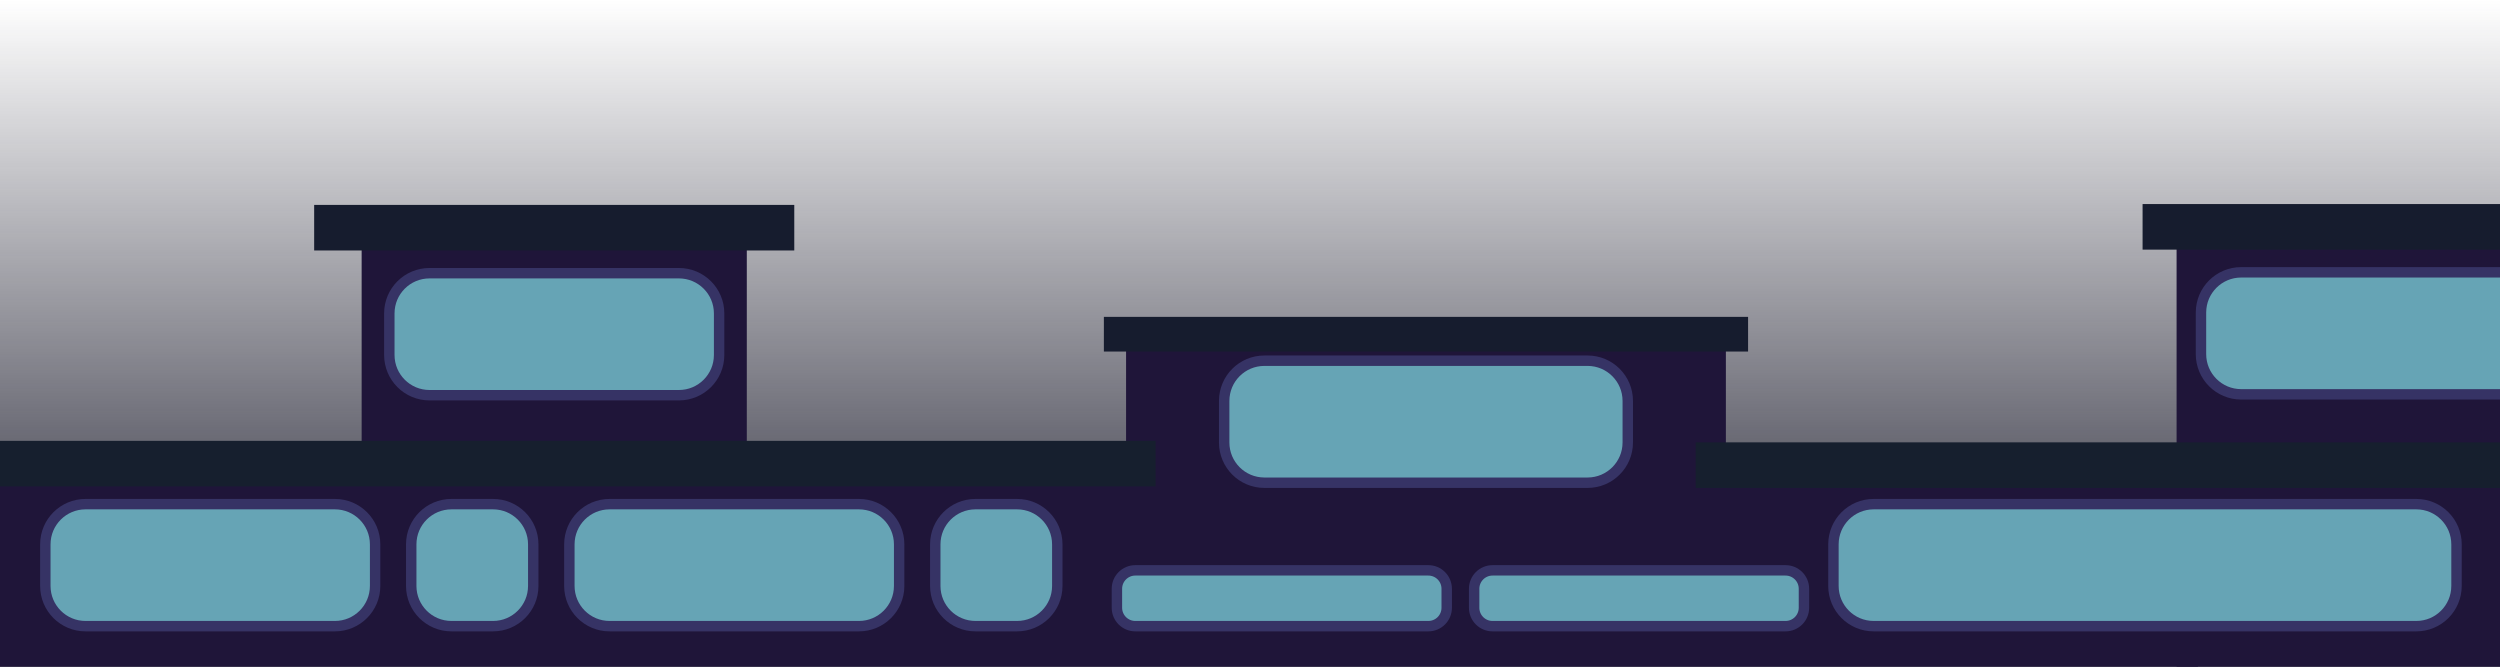
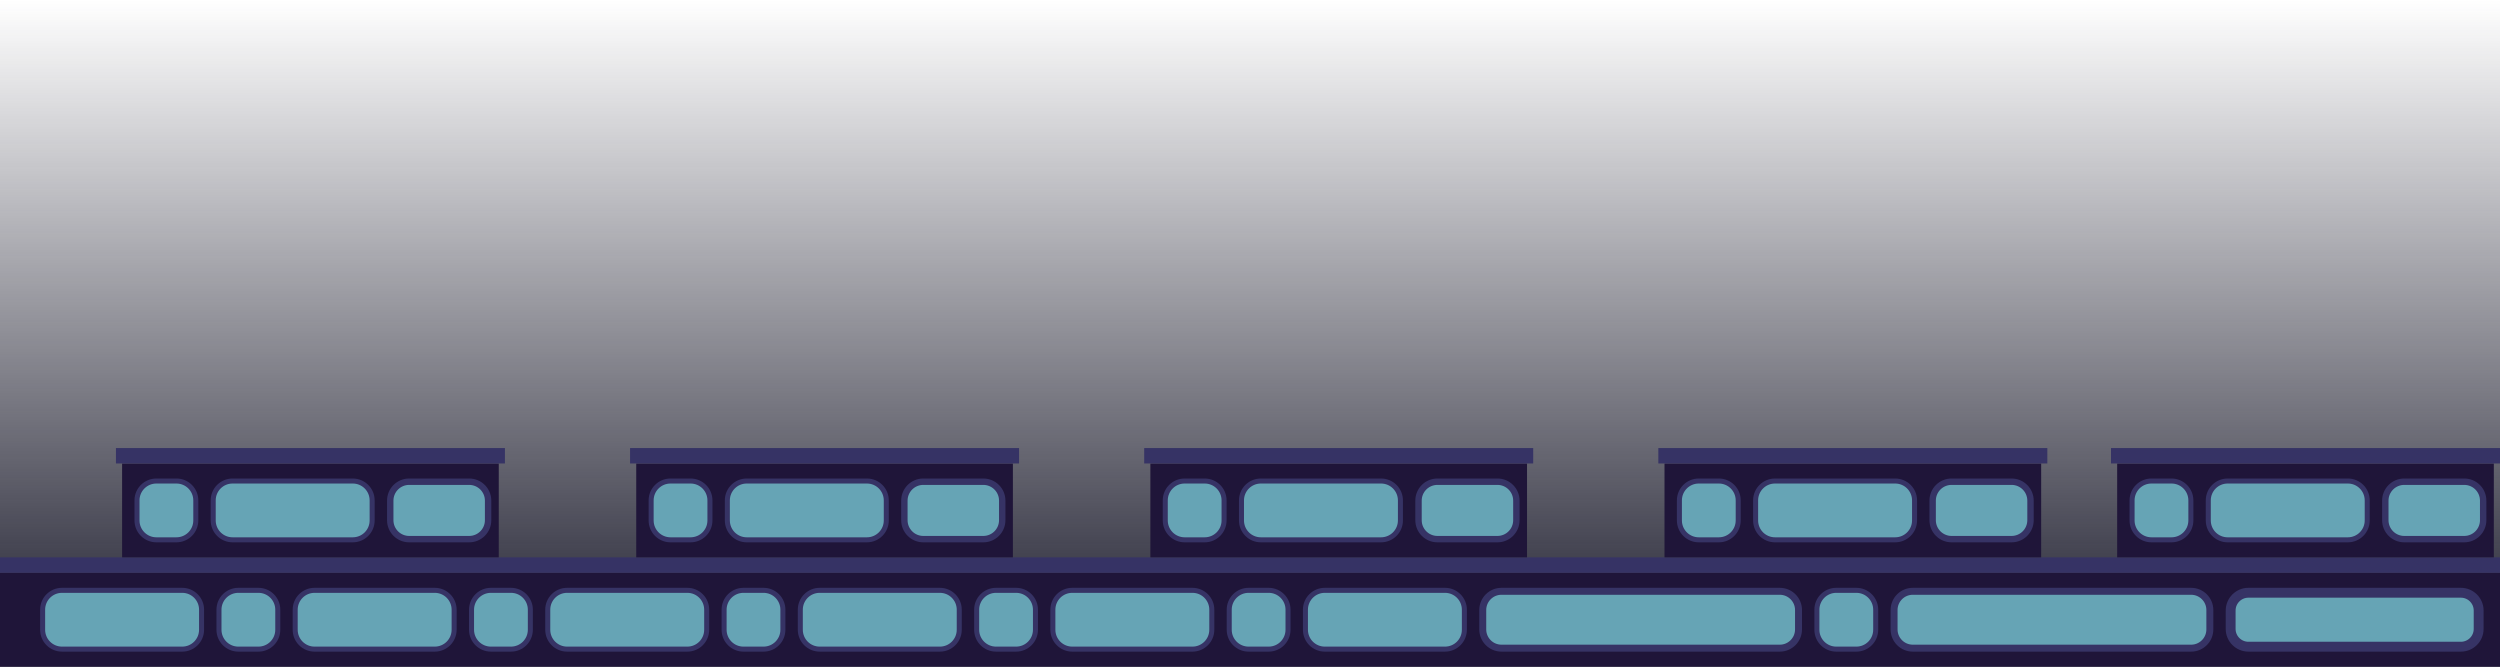
<svg xmlns="http://www.w3.org/2000/svg" xmlns:xlink="http://www.w3.org/1999/xlink" width="1920" height="512" viewBox="0 0 1920 512" version="1.1" id="svg1">
  <defs id="defs1">
-     <linearGradient id="linearGradient3">
-       <stop style="stop-color:#1e1e2e;stop-opacity:1;" offset="0" id="stop3" />
-       <stop style="stop-color:#1e1e2e;stop-opacity:0;" offset="1" id="stop4" />
-     </linearGradient>
    <linearGradient id="linearGradient19">
      <stop style="stop-color:#003afe;stop-opacity:1;" offset="0" id="stop20" />
      <stop style="stop-color:#00ff28;stop-opacity:1;" offset="0.334" id="stop21" />
      <stop style="stop-color:#8419a1;stop-opacity:1;" offset="1" id="stop22" />
    </linearGradient>
    <linearGradient id="linearGradient19-1">
      <stop style="stop-color:#4400fe;stop-opacity:1;" offset="0" id="stop17" />
      <stop style="stop-color:#00ff28;stop-opacity:1;" offset="0.334" id="stop18" />
      <stop style="stop-color:#de00d0;stop-opacity:1;" offset="0.549" id="stop23" />
      <stop style="stop-color:#8419a1;stop-opacity:1;" offset="1" id="stop19" />
    </linearGradient>
    <linearGradient id="linearGradient5">
      <stop style="stop-color:#003afe;stop-opacity:1;" offset="0" id="stop12" />
      <stop style="stop-color:#00ff28;stop-opacity:1;" offset="0.221" id="stop13" />
      <stop style="stop-color:#8419a1;stop-opacity:1;" offset="0.486" id="stop14" />
      <stop style="stop-color:#ff0000;stop-opacity:1;" offset="1" id="stop15" />
    </linearGradient>
    <linearGradient id="linearGradient5-1">
      <stop style="stop-color:#003afe;stop-opacity:1;" offset="0.3" id="stop5" />
      <stop style="stop-color:#00ff28;stop-opacity:1;" offset="0.539" id="stop6" />
      <stop style="stop-color:#8419a1;stop-opacity:1;" offset="0.845" id="stop9" />
    </linearGradient>
    <clipPath clipPathUnits="userSpaceOnUse" id="clipPath16">
      <rect style="fill:#66a4b5;fill-opacity:1;stroke:#000000;stroke-width:0;stroke-linecap:round;stroke-linejoin:round;stroke-miterlimit:4.2;stroke-dasharray:none;stroke-opacity:1" id="rect16" width="248.385" height="154.478" x="1671.615" y="174.218" ry="0" />
    </clipPath>
-     <linearGradient xlink:href="#linearGradient3" id="linearGradient4" x1="960" y1="512" x2="960" y2="1.0644531e-05" gradientUnits="userSpaceOnUse" gradientTransform="translate(5.0673828e-6,-1.0644531e-5)" />
+     <linearGradient xlink:href="#linearGradient3" id="linearGradient4" x1="960" y1="512" x2="960" y2="1.0644531e-05" gradientUnits="userSpaceOnUse" gradientTransform="translate(0)" />
+     <linearGradient id="linearGradient3">
+       <stop style="stop-color:#1e1e2e;stop-opacity:1;" offset="0" id="stop3" />
+       <stop style="stop-color:#1e1e2e;stop-opacity:0;" offset="1" id="stop4" />
+     </linearGradient>
  </defs>
  <g id="layer1">
    <rect style="fill:url(#linearGradient4);fill-opacity:1;stroke:#000000;stroke-width:0;stroke-linecap:round;stroke-linejoin:round;stroke-miterlimit:4.2" id="rect3" width="1920" height="512" x="0" y="0" ry="0" />
-     <rect style="fill:#1f1539;fill-opacity:1;stroke:#cdd6f4;stroke-width:0;stroke-linecap:round;stroke-linejoin:round;stroke-miterlimit:4.2" id="rect1" width="1688.007" height="155.926" x="-1.6800309e-08" y="356.074" />
-     <rect style="fill:#1f1539;fill-opacity:1;stroke:#cdd6f4;stroke-width:0;stroke-linecap:round;stroke-linejoin:round;stroke-miterlimit:4.2" id="rect2" width="295.803" height="181.207" x="277.739" y="174.866" />
-     <rect style="fill:#1f1539;fill-opacity:1;stroke:#cdd6f4;stroke-width:0;stroke-linecap:round;stroke-linejoin:round;stroke-miterlimit:4.2" id="rect4" width="248.385" height="337.782" x="1671.615" y="174.218" />
-     <rect style="fill:#1f1539;fill-opacity:1;stroke:#cdd6f4;stroke-width:0;stroke-linecap:round;stroke-linejoin:round;stroke-miterlimit:4.2" id="rect5" width="460.64" height="134.406" x="864.828" y="256.668" />
-     <rect style="fill:#161f2e;fill-opacity:1;stroke:#cdd6f4;stroke-width:0;stroke-linecap:round;stroke-linejoin:round;stroke-miterlimit:4.2" id="rect6" width="887.512" height="35" x="-8.1961062e-08" y="338.574" />
-     <rect style="fill:#161c2e;fill-opacity:1;stroke:#cdd6f4;stroke-width:0;stroke-linecap:round;stroke-linejoin:round;stroke-miterlimit:4.2" id="rect7" width="368.728" height="35" x="241.276" y="157.367" />
-     <rect style="fill:#161c2e;fill-opacity:1;stroke:#cdd6f4;stroke-width:0;stroke-linecap:round;stroke-linejoin:round;stroke-miterlimit:4.2" id="rect9" width="494.759" height="26.633" x="847.769" y="243.351" />
-     <rect style="fill:#161c2e;fill-opacity:1;stroke:#cdd6f4;stroke-width:0;stroke-linecap:round;stroke-linejoin:round;stroke-miterlimit:4.2" id="rect10" width="274.496" height="35" x="1645.503" y="156.718" />
-     <rect style="fill:#161f2e;fill-opacity:1;stroke:#cdd6f4;stroke-width:0;stroke-linecap:round;stroke-linejoin:round;stroke-miterlimit:4.2" id="rect11" width="617.75" height="35" x="1302.25" y="339.725" />
-     <rect style="fill:#66a4b5;fill-opacity:1;stroke:#363365;stroke-width:8;stroke-linecap:round;stroke-linejoin:round;stroke-miterlimit:4.2;stroke-dasharray:none;stroke-opacity:1" id="rect12" width="253.277" height="93.709" x="299.001" y="209.813" ry="30.881" />
-     <rect style="fill:#66a4b5;fill-opacity:1;stroke:#363365;stroke-width:8;stroke-linecap:round;stroke-linejoin:round;stroke-miterlimit:4.2;stroke-dasharray:none;stroke-opacity:1" id="rect13" width="309.952" height="93.709" x="940.172" y="277.016" ry="30.881" />
-     <rect style="fill:#66a4b5;fill-opacity:1;stroke:#363365;stroke-width:8;stroke-linecap:round;stroke-linejoin:round;stroke-miterlimit:4.2;stroke-dasharray:none;stroke-opacity:1" id="rect14" width="309.952" height="93.709" x="1690.353" y="209.146" ry="30.881" clip-path="url(#clipPath16)" />
-     <rect style="fill:#66a4b5;fill-opacity:1;stroke:#363365;stroke-width:8;stroke-linecap:round;stroke-linejoin:round;stroke-miterlimit:4.2;stroke-dasharray:none;stroke-opacity:1" id="rect17" width="253.277" height="93.709" x="34.811" y="387.183" ry="30.881" />
-     <rect style="fill:#66a4b5;fill-opacity:1;stroke:#363365;stroke-width:8;stroke-linecap:round;stroke-linejoin:round;stroke-miterlimit:4.2;stroke-dasharray:none;stroke-opacity:1" id="rect18" width="93.709" height="93.709" x="315.826" y="387.182" ry="30.881" />
-     <rect style="fill:#66a4b5;fill-opacity:1;stroke:#363365;stroke-width:8;stroke-linecap:round;stroke-linejoin:round;stroke-miterlimit:4.2;stroke-dasharray:none;stroke-opacity:1" id="rect19" width="253.277" height="93.709" x="437.272" y="387.183" ry="30.881" />
-     <rect style="fill:#66a4b5;fill-opacity:1;stroke:#363365;stroke-width:8;stroke-linecap:round;stroke-linejoin:round;stroke-miterlimit:4.2;stroke-dasharray:none;stroke-opacity:1" id="rect20" width="93.709" height="93.709" x="718.287" y="387.182" ry="30.881" />
-     <rect style="fill:#66a4b5;fill-opacity:1;stroke:#363365;stroke-width:8;stroke-linecap:round;stroke-linejoin:round;stroke-miterlimit:4.2;stroke-dasharray:none;stroke-opacity:1" id="rect21" width="478.516" height="93.709" x="1408.083" y="387.182" ry="30.881" />
-     <rect style="fill:#66a4b5;fill-opacity:1;stroke:#363365;stroke-width:8;stroke-linecap:round;stroke-linejoin:round;stroke-miterlimit:4.2;stroke-dasharray:none;stroke-opacity:1" id="rect22" width="253.277" height="42.854" x="857.797" y="438.037" ry="14.122" />
-     <rect style="fill:#66a4b5;fill-opacity:1;stroke:#363365;stroke-width:8;stroke-linecap:round;stroke-linejoin:round;stroke-miterlimit:4.2;stroke-dasharray:none;stroke-opacity:1" id="rect23" width="253.277" height="42.854" x="1132.149" y="438.037" ry="14.122" />
+     <rect style="fill:#1f1539;fill-opacity:1;stroke:#cdd6f4;stroke-width:0;stroke-linecap:round;stroke-linejoin:round;stroke-miterlimit:4.2" id="rect1-6" width="1920" height="72.101" x="0" y="439.899" />
+     <rect style="fill:#363365;fill-opacity:1;stroke:#cdd6f4;stroke-width:0;stroke-linecap:round;stroke-linejoin:round;stroke-miterlimit:4.2" id="rect6-36" width="1920" height="11.848" x="0" y="428.051" />
+     <rect style="fill:#66a4b5;fill-opacity:1;stroke:#363365;stroke-width:3.856;stroke-linecap:round;stroke-linejoin:round;stroke-miterlimit:4.2;stroke-dasharray:none;stroke-opacity:1" id="rect17-1" width="122.067" height="45.163" x="32.739" y="453.368" ry="14.883" />
+     <rect style="fill:#66a4b5;fill-opacity:1;stroke:#363365;stroke-width:3.856;stroke-linecap:round;stroke-linejoin:round;stroke-miterlimit:4.2;stroke-dasharray:none;stroke-opacity:1" id="rect18-5" width="45.163" height="45.163" x="168.174" y="453.368" ry="14.883" />
+     <rect style="fill:#66a4b5;fill-opacity:1;stroke:#363365;stroke-width:3.856;stroke-linecap:round;stroke-linejoin:round;stroke-miterlimit:4.2;stroke-dasharray:none;stroke-opacity:1" id="rect19-42" width="122.067" height="45.163" x="226.705" y="453.368" ry="14.883" />
+     <g id="g1" transform="translate(6.496582e-7,3.4111328e-5)">
+       <rect style="fill:#1f1539;fill-opacity:1;stroke:#cdd6f4;stroke-width:0;stroke-linecap:round;stroke-linejoin:round;stroke-miterlimit:4.2" id="rect1-3" width="289.275" height="72.101" x="93.773" y="355.95" />
+       <rect style="fill:#363365;fill-opacity:1;stroke:#cdd6f4;stroke-width:0;stroke-linecap:round;stroke-linejoin:round;stroke-miterlimit:4.2" id="rect6-3" width="298.753" height="11.848" x="89.034" y="344.103" />
+       <rect style="fill:#66a4b5;fill-opacity:1;stroke:#363365;stroke-width:3.856;stroke-linecap:round;stroke-linejoin:round;stroke-miterlimit:4.2;stroke-dasharray:none;stroke-opacity:1" id="rect18-7" width="45.163" height="45.163" x="105.213" y="369.419" ry="14.883" />
+       <rect style="fill:#66a4b5;fill-opacity:1;stroke:#363365;stroke-width:4.915;stroke-linecap:round;stroke-linejoin:round;stroke-miterlimit:4.2;stroke-dasharray:none;stroke-opacity:1" id="rect18-7-8" width="75.152" height="44.104" x="299.709" y="369.949" ry="14.534" />
+       <rect style="fill:#66a4b5;fill-opacity:1;stroke:#363365;stroke-width:3.856;stroke-linecap:round;stroke-linejoin:round;stroke-miterlimit:4.2;stroke-dasharray:none;stroke-opacity:1" id="rect19-7" width="122.067" height="45.163" x="163.744" y="369.419" ry="14.883" />
+     </g>
+     <g id="g1-8" transform="translate(394.8561,3.4111328e-5)">
+       <rect style="fill:#1f1539;fill-opacity:1;stroke:#cdd6f4;stroke-width:0;stroke-linecap:round;stroke-linejoin:round;stroke-miterlimit:4.2" id="rect1-3-6" width="289.275" height="72.101" x="93.773" y="355.95" />
+       <rect style="fill:#363365;fill-opacity:1;stroke:#cdd6f4;stroke-width:0;stroke-linecap:round;stroke-linejoin:round;stroke-miterlimit:4.2" id="rect6-3-0" width="298.753" height="11.848" x="89.034" y="344.103" />
+       <rect style="fill:#66a4b5;fill-opacity:1;stroke:#363365;stroke-width:3.856;stroke-linecap:round;stroke-linejoin:round;stroke-miterlimit:4.2;stroke-dasharray:none;stroke-opacity:1" id="rect18-7-2" width="45.163" height="45.163" x="105.213" y="369.419" ry="14.883" />
+       <rect style="fill:#66a4b5;fill-opacity:1;stroke:#363365;stroke-width:4.915;stroke-linecap:round;stroke-linejoin:round;stroke-miterlimit:4.2;stroke-dasharray:none;stroke-opacity:1" id="rect18-7-8-4" width="75.152" height="44.104" x="299.709" y="369.949" ry="14.534" />
+       <rect style="fill:#66a4b5;fill-opacity:1;stroke:#363365;stroke-width:3.856;stroke-linecap:round;stroke-linejoin:round;stroke-miterlimit:4.2;stroke-dasharray:none;stroke-opacity:1" id="rect19-7-8" width="122.067" height="45.163" x="163.744" y="369.419" ry="14.883" />
+     </g>
+     <g id="g1-8-3" transform="translate(789.7122,3.4111328e-5)">
+       <rect style="fill:#1f1539;fill-opacity:1;stroke:#cdd6f4;stroke-width:0;stroke-linecap:round;stroke-linejoin:round;stroke-miterlimit:4.2" id="rect1-3-6-4" width="289.275" height="72.101" x="93.773" y="355.95" />
+       <rect style="fill:#363365;fill-opacity:1;stroke:#cdd6f4;stroke-width:0;stroke-linecap:round;stroke-linejoin:round;stroke-miterlimit:4.2" id="rect6-3-0-4" width="298.753" height="11.848" x="89.034" y="344.103" />
+       <rect style="fill:#66a4b5;fill-opacity:1;stroke:#363365;stroke-width:3.856;stroke-linecap:round;stroke-linejoin:round;stroke-miterlimit:4.2;stroke-dasharray:none;stroke-opacity:1" id="rect18-7-2-6" width="45.163" height="45.163" x="105.213" y="369.419" ry="14.883" />
+       <rect style="fill:#66a4b5;fill-opacity:1;stroke:#363365;stroke-width:4.915;stroke-linecap:round;stroke-linejoin:round;stroke-miterlimit:4.2;stroke-dasharray:none;stroke-opacity:1" id="rect18-7-8-4-0" width="75.152" height="44.104" x="299.709" y="369.949" ry="14.534" />
+       <rect style="fill:#66a4b5;fill-opacity:1;stroke:#363365;stroke-width:3.856;stroke-linecap:round;stroke-linejoin:round;stroke-miterlimit:4.2;stroke-dasharray:none;stroke-opacity:1" id="rect19-7-8-6" width="122.067" height="45.163" x="163.744" y="369.419" ry="14.883" />
+     </g>
+     <g id="g1-0-9" transform="translate(1532.214,3.4111328e-5)">
+       <rect style="fill:#1f1539;fill-opacity:1;stroke:#cdd6f4;stroke-width:0;stroke-linecap:round;stroke-linejoin:round;stroke-miterlimit:4.2" id="rect1-3-0-6" width="289.275" height="72.101" x="93.773" y="355.95" />
+       <rect style="fill:#363365;fill-opacity:1;stroke:#cdd6f4;stroke-width:0;stroke-linecap:round;stroke-linejoin:round;stroke-miterlimit:4.2" id="rect6-3-6-3" width="298.753" height="11.848" x="89.034" y="344.103" />
+       <rect style="fill:#66a4b5;fill-opacity:1;stroke:#363365;stroke-width:3.856;stroke-linecap:round;stroke-linejoin:round;stroke-miterlimit:4.2;stroke-dasharray:none;stroke-opacity:1" id="rect18-7-1-7" width="45.163" height="45.163" x="105.213" y="369.419" ry="14.883" />
+       <rect style="fill:#66a4b5;fill-opacity:1;stroke:#363365;stroke-width:4.915;stroke-linecap:round;stroke-linejoin:round;stroke-miterlimit:4.2;stroke-dasharray:none;stroke-opacity:1" id="rect18-7-8-3-8" width="75.152" height="44.104" x="299.709" y="369.949" ry="14.534" />
+       <rect style="fill:#66a4b5;fill-opacity:1;stroke:#363365;stroke-width:3.856;stroke-linecap:round;stroke-linejoin:round;stroke-miterlimit:4.2;stroke-dasharray:none;stroke-opacity:1" id="rect19-7-89-8" width="122.067" height="45.163" x="163.744" y="369.419" ry="14.883" />
+     </g>
+     <g id="g1-8-3-2" transform="translate(1184.568,3.4111328e-5)">
+       <rect style="fill:#1f1539;fill-opacity:1;stroke:#cdd6f4;stroke-width:0;stroke-linecap:round;stroke-linejoin:round;stroke-miterlimit:4.2" id="rect1-3-6-4-9" width="289.275" height="72.101" x="93.773" y="355.95" />
+       <rect style="fill:#363365;fill-opacity:1;stroke:#cdd6f4;stroke-width:0;stroke-linecap:round;stroke-linejoin:round;stroke-miterlimit:4.2" id="rect6-3-0-4-1" width="298.753" height="11.848" x="89.034" y="344.103" />
+       <rect style="fill:#66a4b5;fill-opacity:1;stroke:#363365;stroke-width:3.856;stroke-linecap:round;stroke-linejoin:round;stroke-miterlimit:4.2;stroke-dasharray:none;stroke-opacity:1" id="rect18-7-2-6-3" width="45.163" height="45.163" x="105.213" y="369.419" ry="14.883" />
+       <rect style="fill:#66a4b5;fill-opacity:1;stroke:#363365;stroke-width:4.915;stroke-linecap:round;stroke-linejoin:round;stroke-miterlimit:4.2;stroke-dasharray:none;stroke-opacity:1" id="rect18-7-8-4-0-5" width="75.152" height="44.104" x="299.709" y="369.949" ry="14.534" />
+       <rect style="fill:#66a4b5;fill-opacity:1;stroke:#363365;stroke-width:3.856;stroke-linecap:round;stroke-linejoin:round;stroke-miterlimit:4.2;stroke-dasharray:none;stroke-opacity:1" id="rect19-7-8-6-9" width="122.067" height="45.163" x="163.744" y="369.419" ry="14.883" />
+     </g>
+     <rect style="fill:#66a4b5;fill-opacity:1;stroke:#363365;stroke-width:3.856;stroke-linecap:round;stroke-linejoin:round;stroke-miterlimit:4.2;stroke-dasharray:none;stroke-opacity:1" id="rect20-0" width="45.163" height="45.163" x="362.141" y="453.368" ry="14.883" />
+     <rect style="fill:#66a4b5;fill-opacity:1;stroke:#363365;stroke-width:3.856;stroke-linecap:round;stroke-linejoin:round;stroke-miterlimit:4.2;stroke-dasharray:none;stroke-opacity:1" id="rect17-8" width="122.067" height="45.163" x="420.672" y="453.368" ry="14.883" />
+     <rect style="fill:#66a4b5;fill-opacity:1;stroke:#363365;stroke-width:3.856;stroke-linecap:round;stroke-linejoin:round;stroke-miterlimit:4.2;stroke-dasharray:none;stroke-opacity:1" id="rect18-2" width="45.163" height="45.163" x="556.107" y="453.368" ry="14.883" />
+     <rect style="fill:#66a4b5;fill-opacity:1;stroke:#363365;stroke-width:3.856;stroke-linecap:round;stroke-linejoin:round;stroke-miterlimit:4.2;stroke-dasharray:none;stroke-opacity:1" id="rect19-4" width="122.067" height="45.163" x="614.638" y="453.368" ry="14.883" />
+     <rect style="fill:#66a4b5;fill-opacity:1;stroke:#363365;stroke-width:5.344;stroke-linecap:round;stroke-linejoin:round;stroke-miterlimit:4.2;stroke-dasharray:none;stroke-opacity:1" id="rect19-4-23" width="242.513" height="43.674" x="1138.751" y="454.112" ry="14.393" />
+     <rect style="fill:#66a4b5;fill-opacity:1;stroke:#363365;stroke-width:5.344;stroke-linecap:round;stroke-linejoin:round;stroke-miterlimit:4.2;stroke-dasharray:none;stroke-opacity:1" id="rect19-4-23-8" width="242.513" height="43.674" x="1454.651" y="454.112" ry="14.393" />
+     <rect style="fill:#66a4b5;fill-opacity:1;stroke:#363365;stroke-width:3.856;stroke-linecap:round;stroke-linejoin:round;stroke-miterlimit:4.2;stroke-dasharray:none;stroke-opacity:1" id="rect17-8-1" width="122.067" height="45.163" x="808.605" y="453.368" ry="14.883" />
+     <rect style="fill:#66a4b5;fill-opacity:1;stroke:#363365;stroke-width:3.856;stroke-linecap:round;stroke-linejoin:round;stroke-miterlimit:4.2;stroke-dasharray:none;stroke-opacity:1" id="rect18-2-5" width="45.163" height="45.163" x="944.04" y="453.368" ry="14.883" />
+     <rect style="fill:#66a4b5;fill-opacity:1;stroke:#363365;stroke-width:7.584;stroke-linecap:round;stroke-linejoin:round;stroke-miterlimit:4.2;stroke-dasharray:none;stroke-opacity:1" id="rect18-2-5-5" width="190.465" height="41.435" x="1713.14" y="455.232" ry="13.655" />
+     <rect style="fill:#66a4b5;fill-opacity:1;stroke:#363365;stroke-width:3.856;stroke-linecap:round;stroke-linejoin:round;stroke-miterlimit:4.2;stroke-dasharray:none;stroke-opacity:1" id="rect18-2-5-8" width="45.163" height="45.163" x="1395.376" y="453.368" ry="14.883" />
+     <rect style="fill:#66a4b5;fill-opacity:1;stroke:#363365;stroke-width:3.856;stroke-linecap:round;stroke-linejoin:round;stroke-miterlimit:4.2;stroke-dasharray:none;stroke-opacity:1" id="rect19-4-2" width="122.067" height="45.163" x="1002.571" y="453.368" ry="14.883" />
+     <rect style="fill:#66a4b5;fill-opacity:1;stroke:#363365;stroke-width:3.856;stroke-linecap:round;stroke-linejoin:round;stroke-miterlimit:4.2;stroke-dasharray:none;stroke-opacity:1" id="rect20-5" width="45.163" height="45.163" x="750.074" y="453.368" ry="14.883" />
  </g>
</svg>
